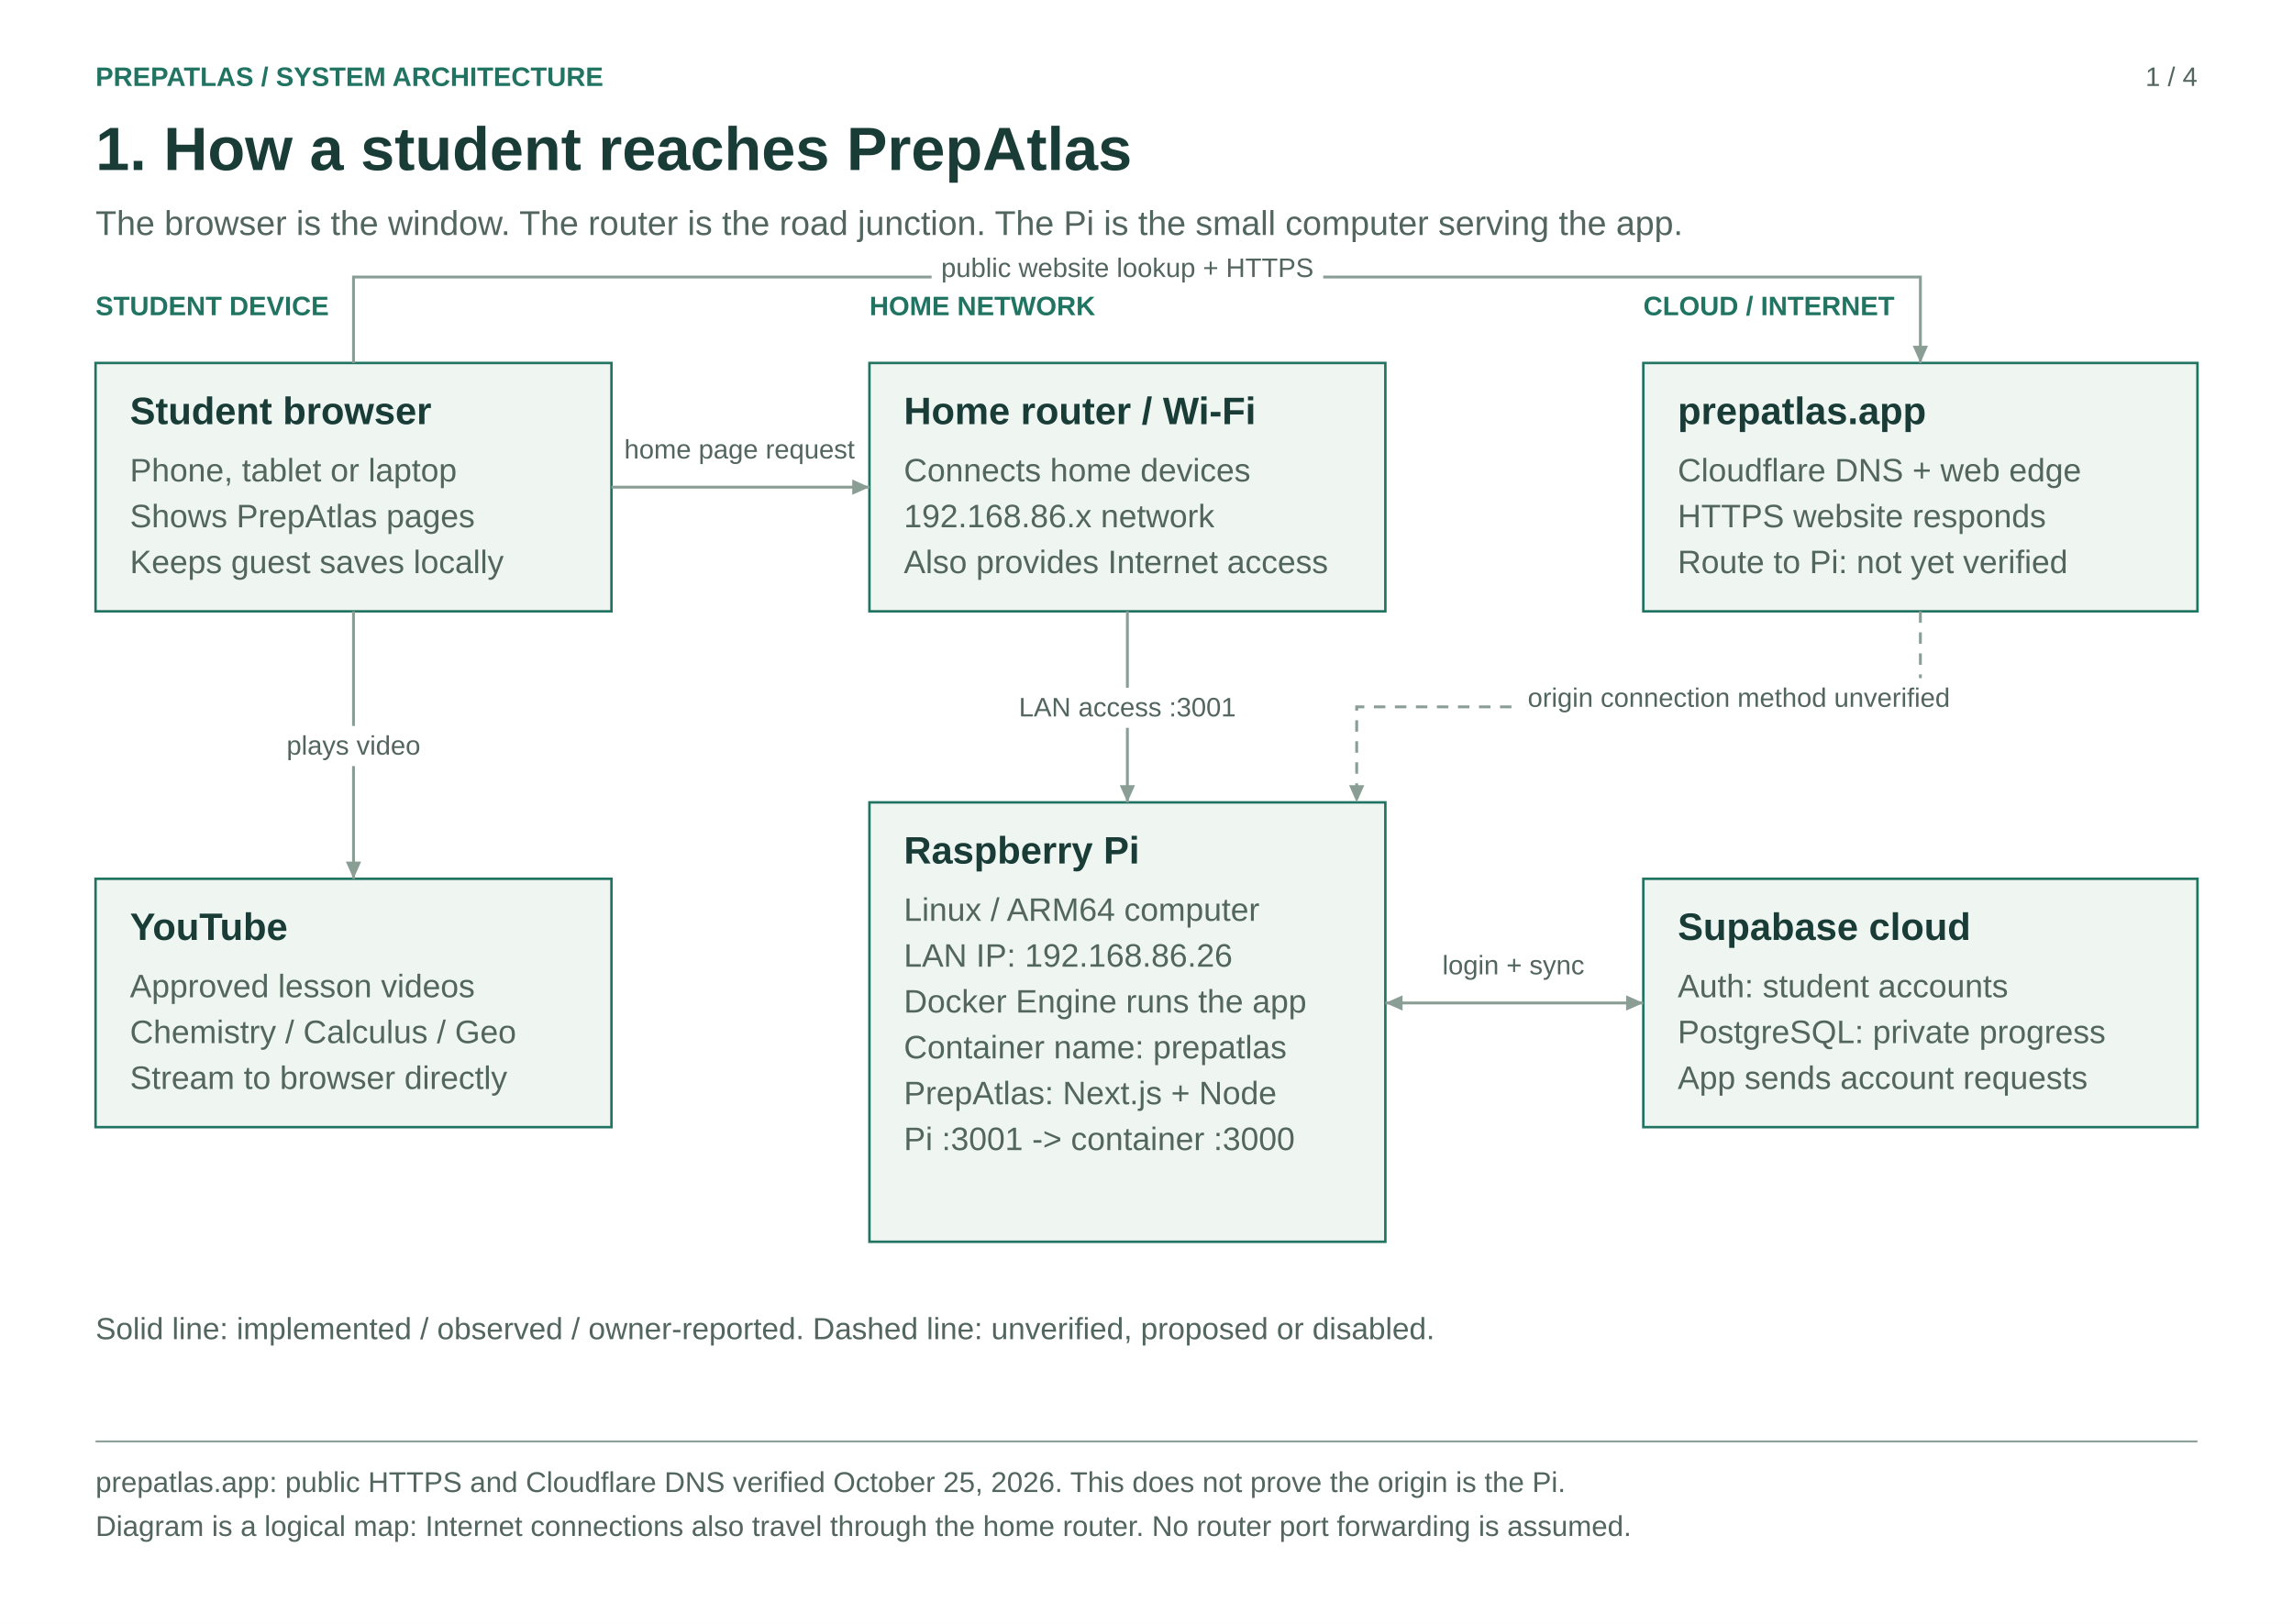
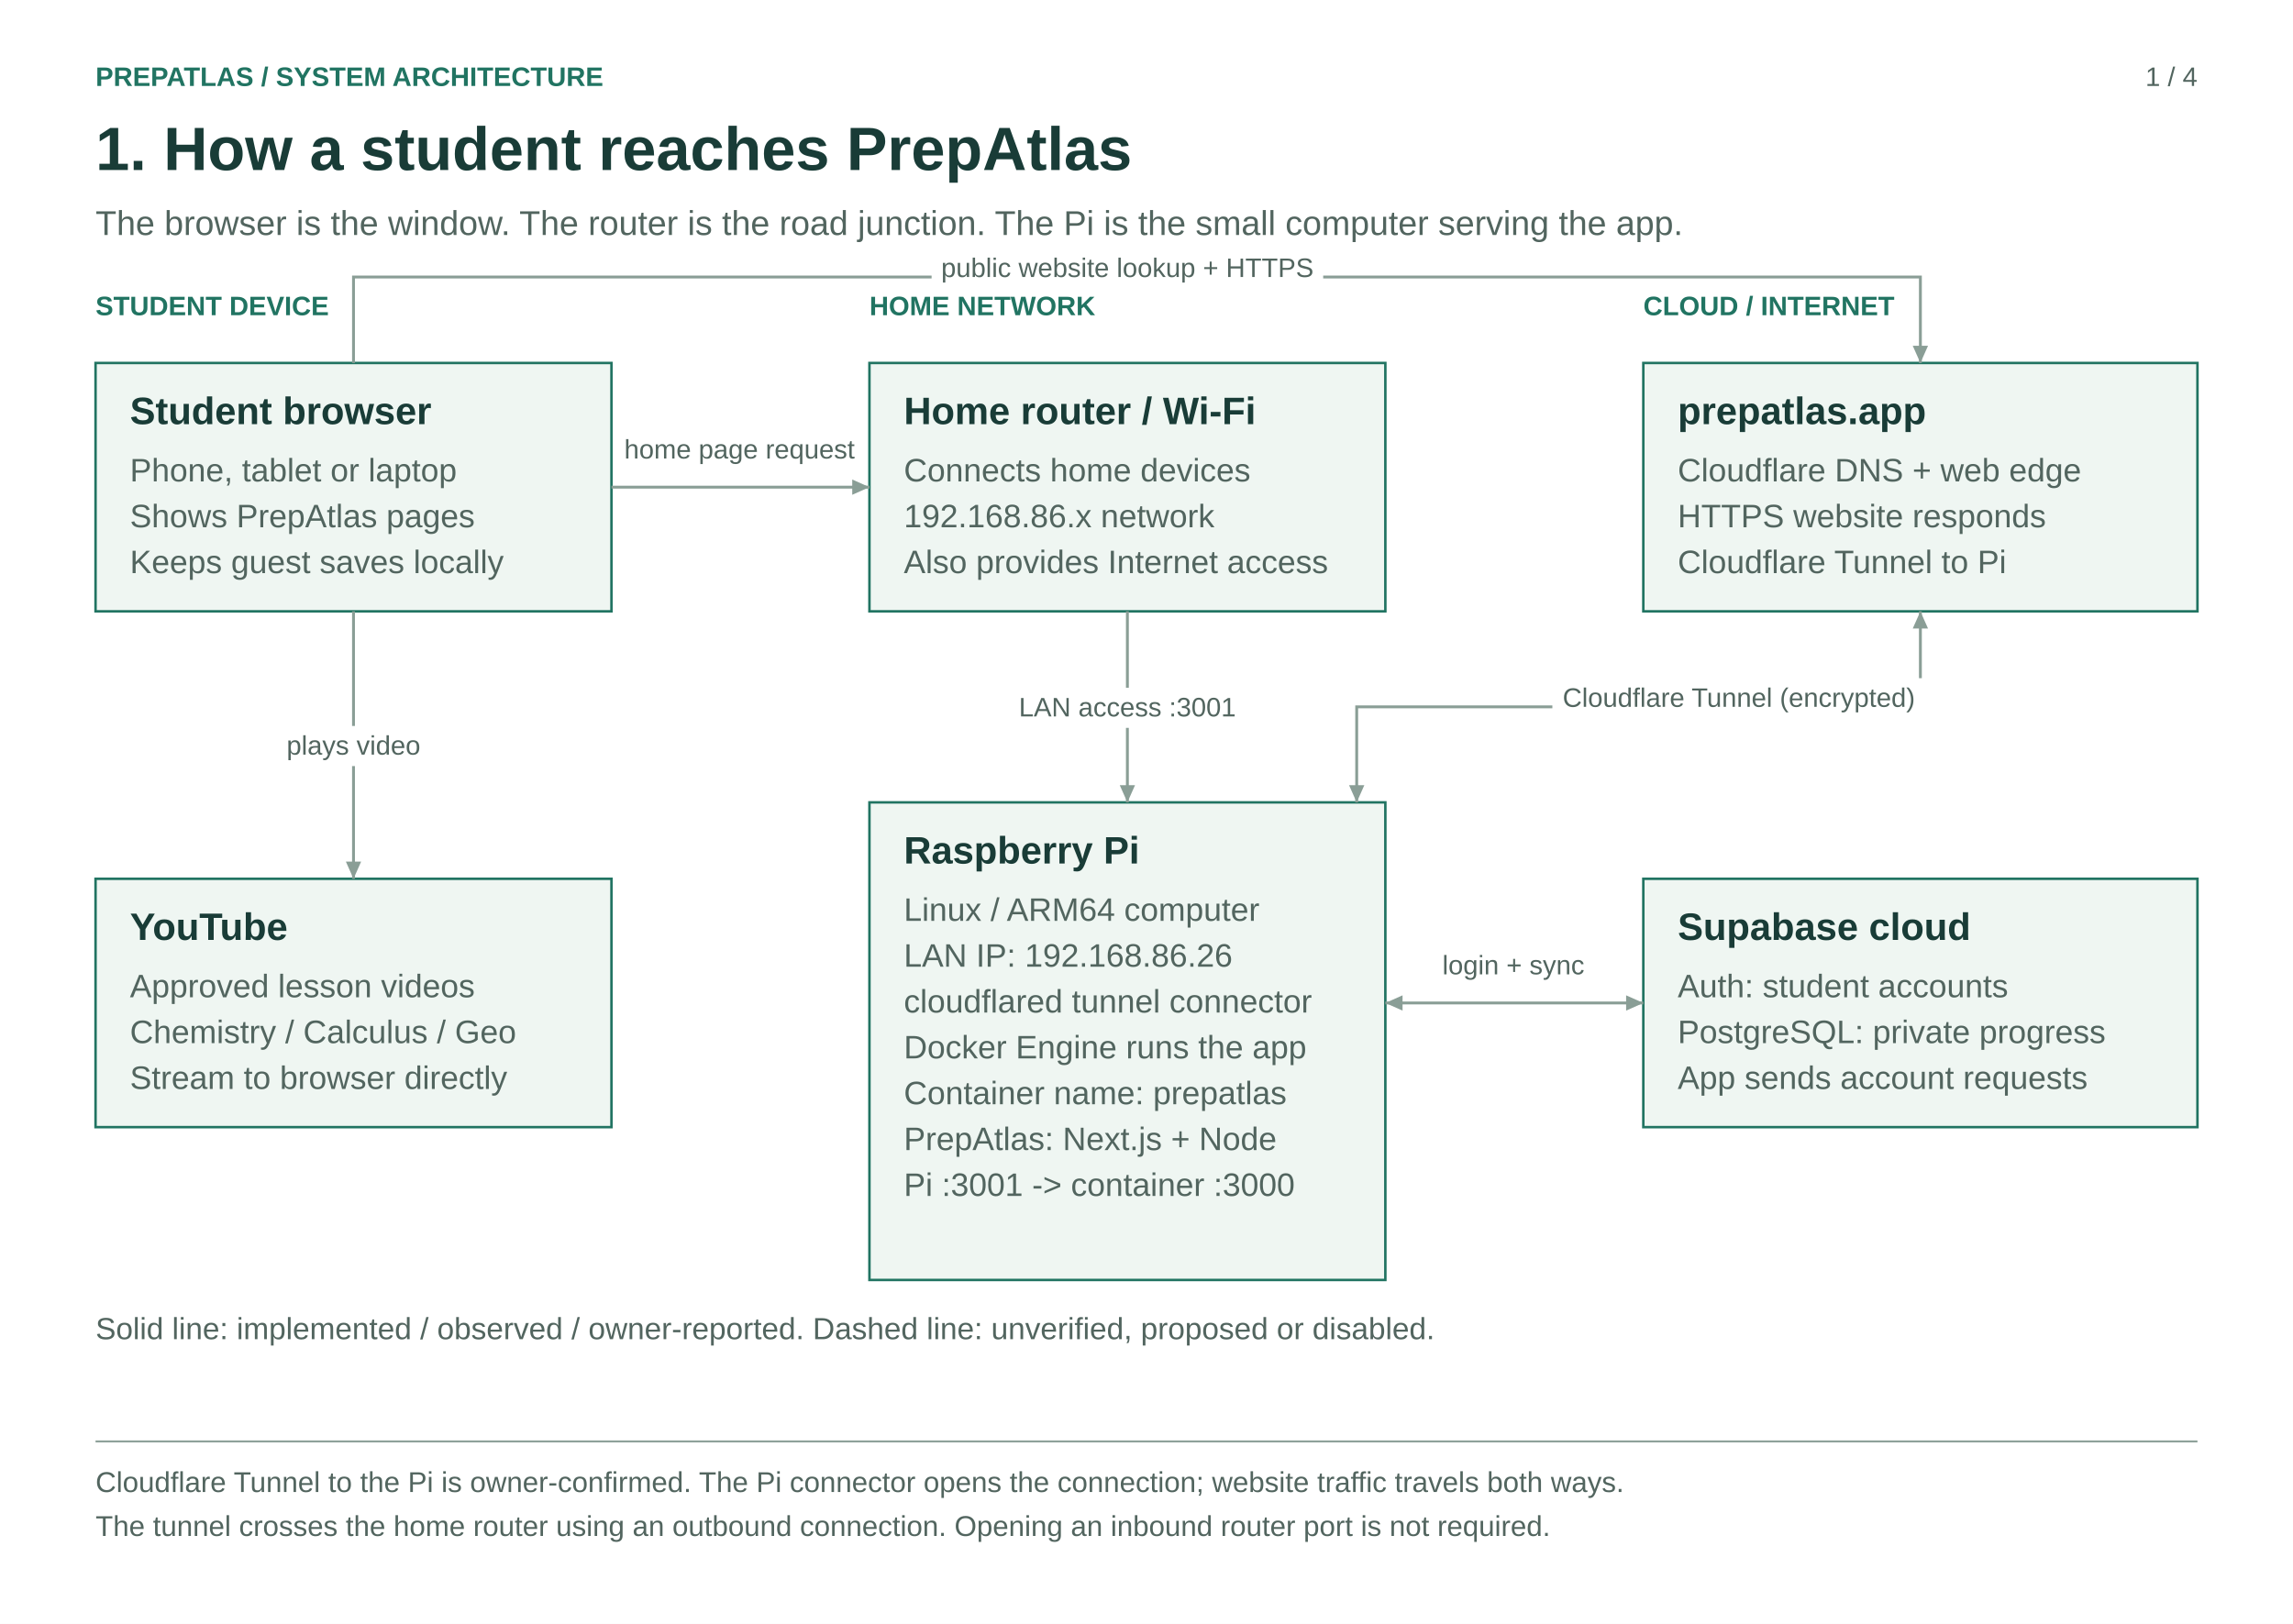
<svg xmlns="http://www.w3.org/2000/svg" width="1200" height="850" viewBox="0 0 1200 850" role="img" aria-labelledby="title desc">
  <rect x="0" y="0" width="1200" height="850" fill="#FFFFFF" stroke="none" stroke-width="1.3" />
  <text x="50" y="45" font-family="Arial,Helvetica,sans-serif" font-size="14" font-weight="700" text-anchor="start" fill="#217462">PREPATLAS / SYSTEM ARCHITECTURE</text>
  <text x="50" y="89" font-family="Arial,Helvetica,sans-serif" font-size="32" font-weight="700" text-anchor="start" fill="#193C37">1. How a student reaches PrepAtlas</text>
  <text x="50" y="123" font-family="Arial,Helvetica,sans-serif" font-size="18" font-weight="400" text-anchor="start" fill="#52655F">The browser is the window. The router is the road junction. The Pi is the small computer serving the app.</text>
  <text x="50" y="165" font-family="Arial,Helvetica,sans-serif" font-size="14" font-weight="700" text-anchor="start" fill="#217462">STUDENT DEVICE</text>
  <text x="455" y="165" font-family="Arial,Helvetica,sans-serif" font-size="14" font-weight="700" text-anchor="start" fill="#217462">HOME NETWORK</text>
  <text x="860" y="165" font-family="Arial,Helvetica,sans-serif" font-size="14" font-weight="700" text-anchor="start" fill="#217462">CLOUD / INTERNET</text>
  <rect x="50" y="190" width="270" height="130" fill="#EFF6F2" stroke="#217462" stroke-width="1.3" />
  <text x="68" y="222" font-family="Arial,Helvetica,sans-serif" font-size="20" font-weight="700" text-anchor="start" fill="#193C37">Student browser</text>
  <text x="68" y="252" font-family="Arial,Helvetica,sans-serif" font-size="17" font-weight="400" text-anchor="start" fill="#52655F">Phone, tablet or laptop</text>
  <text x="68" y="276" font-family="Arial,Helvetica,sans-serif" font-size="17" font-weight="400" text-anchor="start" fill="#52655F">Shows PrepAtlas pages</text>
  <text x="68" y="300" font-family="Arial,Helvetica,sans-serif" font-size="17" font-weight="400" text-anchor="start" fill="#52655F">Keeps guest saves locally</text>
  <rect x="455" y="190" width="270" height="130" fill="#EFF6F2" stroke="#217462" stroke-width="1.3" />
  <text x="473" y="222" font-family="Arial,Helvetica,sans-serif" font-size="20" font-weight="700" text-anchor="start" fill="#193C37">Home router / Wi-Fi</text>
  <text x="473" y="252" font-family="Arial,Helvetica,sans-serif" font-size="17" font-weight="400" text-anchor="start" fill="#52655F">Connects home devices</text>
  <text x="473" y="276" font-family="Arial,Helvetica,sans-serif" font-size="17" font-weight="400" text-anchor="start" fill="#52655F">192.168.86.x network</text>
  <text x="473" y="300" font-family="Arial,Helvetica,sans-serif" font-size="17" font-weight="400" text-anchor="start" fill="#52655F">Also provides Internet access</text>
  <rect x="860" y="190" width="290" height="130" fill="#EFF6F2" stroke="#217462" stroke-width="1.3" />
  <text x="878" y="222" font-family="Arial,Helvetica,sans-serif" font-size="20" font-weight="700" text-anchor="start" fill="#193C37">prepatlas.app</text>
  <text x="878" y="252" font-family="Arial,Helvetica,sans-serif" font-size="17" font-weight="400" text-anchor="start" fill="#52655F">Cloudflare DNS + web edge</text>
  <text x="878" y="276" font-family="Arial,Helvetica,sans-serif" font-size="17" font-weight="400" text-anchor="start" fill="#52655F">HTTPS website responds</text>
-   <text x="878" y="300" font-family="Arial,Helvetica,sans-serif" font-size="17" font-weight="400" text-anchor="start" fill="#52655F">Route to Pi: not yet verified</text>
-   <rect x="455" y="420" width="270" height="230" fill="#EFF6F2" stroke="#217462" stroke-width="1.3" />
+   <text x="878" y="300" font-family="Arial,Helvetica,sans-serif" font-size="17" font-weight="400" text-anchor="start" fill="#52655F">Cloudflare Tunnel to Pi</text>
+   <rect x="455" y="420" width="270" height="250" fill="#EFF6F2" stroke="#217462" stroke-width="1.3" />
  <text x="473" y="452" font-family="Arial,Helvetica,sans-serif" font-size="20" font-weight="700" text-anchor="start" fill="#193C37">Raspberry Pi</text>
  <text x="473" y="482" font-family="Arial,Helvetica,sans-serif" font-size="17" font-weight="400" text-anchor="start" fill="#52655F">Linux / ARM64 computer</text>
  <text x="473" y="506" font-family="Arial,Helvetica,sans-serif" font-size="17" font-weight="400" text-anchor="start" fill="#52655F">LAN IP: 192.168.86.26</text>
-   <text x="473" y="530" font-family="Arial,Helvetica,sans-serif" font-size="17" font-weight="400" text-anchor="start" fill="#52655F">Docker Engine runs the app</text>
-   <text x="473" y="554" font-family="Arial,Helvetica,sans-serif" font-size="17" font-weight="400" text-anchor="start" fill="#52655F">Container name: prepatlas</text>
-   <text x="473" y="578" font-family="Arial,Helvetica,sans-serif" font-size="17" font-weight="400" text-anchor="start" fill="#52655F">PrepAtlas: Next.js + Node</text>
-   <text x="473" y="602" font-family="Arial,Helvetica,sans-serif" font-size="17" font-weight="400" text-anchor="start" fill="#52655F">Pi :3001 -&gt; container :3000</text>
+   <text x="473" y="530" font-family="Arial,Helvetica,sans-serif" font-size="17" font-weight="400" text-anchor="start" fill="#52655F">cloudflared tunnel connector</text>
+   <text x="473" y="554" font-family="Arial,Helvetica,sans-serif" font-size="17" font-weight="400" text-anchor="start" fill="#52655F">Docker Engine runs the app</text>
+   <text x="473" y="578" font-family="Arial,Helvetica,sans-serif" font-size="17" font-weight="400" text-anchor="start" fill="#52655F">Container name: prepatlas</text>
+   <text x="473" y="602" font-family="Arial,Helvetica,sans-serif" font-size="17" font-weight="400" text-anchor="start" fill="#52655F">PrepAtlas: Next.js + Node</text>
+   <text x="473" y="626" font-family="Arial,Helvetica,sans-serif" font-size="17" font-weight="400" text-anchor="start" fill="#52655F">Pi :3001 -&gt; container :3000</text>
  <rect x="50" y="460" width="270" height="130" fill="#EFF6F2" stroke="#217462" stroke-width="1.3" />
  <text x="68" y="492" font-family="Arial,Helvetica,sans-serif" font-size="20" font-weight="700" text-anchor="start" fill="#193C37">YouTube</text>
  <text x="68" y="522" font-family="Arial,Helvetica,sans-serif" font-size="17" font-weight="400" text-anchor="start" fill="#52655F">Approved lesson videos</text>
  <text x="68" y="546" font-family="Arial,Helvetica,sans-serif" font-size="17" font-weight="400" text-anchor="start" fill="#52655F">Chemistry / Calculus / Geo</text>
  <text x="68" y="570" font-family="Arial,Helvetica,sans-serif" font-size="17" font-weight="400" text-anchor="start" fill="#52655F">Stream to browser directly</text>
  <rect x="860" y="460" width="290" height="130" fill="#EFF6F2" stroke="#217462" stroke-width="1.3" />
  <text x="878" y="492" font-family="Arial,Helvetica,sans-serif" font-size="20" font-weight="700" text-anchor="start" fill="#193C37">Supabase cloud</text>
  <text x="878" y="522" font-family="Arial,Helvetica,sans-serif" font-size="17" font-weight="400" text-anchor="start" fill="#52655F">Auth: student accounts</text>
  <text x="878" y="546" font-family="Arial,Helvetica,sans-serif" font-size="17" font-weight="400" text-anchor="start" fill="#52655F">PostgreSQL: private progress</text>
  <text x="878" y="570" font-family="Arial,Helvetica,sans-serif" font-size="17" font-weight="400" text-anchor="start" fill="#52655F">App sends account requests</text>
  <polyline points="320,255 455,255" fill="none" stroke="#8A9E96" stroke-width="1.5" />
  <polygon points="455,255 446.0,251.0 446.0,259.0" fill="#8A9E96" />
  <rect x="321.68" y="225" width="130.641" height="21" fill="#FFFFFF" stroke="none" stroke-width="1.3" />
  <text x="387" y="240" font-family="Arial,Helvetica,sans-serif" font-size="14" font-weight="400" text-anchor="middle" fill="#52655F">home page request</text>
  <polyline points="590,320 590,420" fill="none" stroke="#8A9E96" stroke-width="1.5" />
  <polygon points="590,420 594.0,411.0 586.0,411.0" fill="#8A9E96" />
  <rect x="528.19" y="360" width="123.62" height="21" fill="#FFFFFF" stroke="none" stroke-width="1.3" />
  <text x="590" y="375" font-family="Arial,Helvetica,sans-serif" font-size="14" font-weight="400" text-anchor="middle" fill="#52655F">LAN access :3001</text>
  <polyline points="185,190 185,145 1005,145 1005,190" fill="none" stroke="#8A9E96" stroke-width="1.5" />
  <polygon points="1005,190 1009.0,181.0 1001.0,181.0" fill="#8A9E96" />
  <rect x="487.537" y="130" width="204.927" height="21" fill="#FFFFFF" stroke="none" stroke-width="1.3" />
  <text x="590" y="145" font-family="Arial,Helvetica,sans-serif" font-size="14" font-weight="400" text-anchor="middle" fill="#52655F">public website lookup + HTTPS</text>
-   <polyline points="1005,320 1005,370 710,370 710,420" fill="none" stroke="#8A9E96" stroke-width="1.5" stroke-dasharray="6 5" />
+   <polyline points="710,420 710,370 1005,370 1005,320" fill="none" stroke="#8A9E96" stroke-width="1.5" />
+   <polygon points="1005,320 1001.0,329.0 1009.0,329.0" fill="#8A9E96" />
  <polygon points="710,420 714.0,411.0 706.0,411.0" fill="#8A9E96" />
-   <rect x="794.487" y="355" width="231.026" height="21" fill="#FFFFFF" stroke="none" stroke-width="1.3" />
-   <text x="910" y="370" font-family="Arial,Helvetica,sans-serif" font-size="14" font-weight="400" text-anchor="middle" fill="#52655F">origin connection method unverified</text>
+   <rect x="812.397" y="355" width="195.206" height="21" fill="#FFFFFF" stroke="none" stroke-width="1.3" />
+   <text x="910" y="370" font-family="Arial,Helvetica,sans-serif" font-size="14" font-weight="400" text-anchor="middle" fill="#52655F">Cloudflare Tunnel (encrypted)</text>
  <polyline points="185,320 185,460" fill="none" stroke="#8A9E96" stroke-width="1.5" />
  <polygon points="185,460 189.0,451.0 181.0,451.0" fill="#8A9E96" />
  <rect x="144.979" y="380" width="80.041" height="21" fill="#FFFFFF" stroke="none" stroke-width="1.3" />
  <text x="185" y="395" font-family="Arial,Helvetica,sans-serif" font-size="14" font-weight="400" text-anchor="middle" fill="#52655F">plays video</text>
  <polyline points="725,525 860,525" fill="none" stroke="#8A9E96" stroke-width="1.5" />
  <polygon points="860,525 851.0,521.0 851.0,529.0" fill="#8A9E96" />
  <polygon points="725,525 734.0,529.0 734.0,521.0" fill="#8A9E96" />
  <rect x="749.84" y="495" width="84.32" height="21" fill="#FFFFFF" stroke="none" stroke-width="1.3" />
  <text x="792" y="510" font-family="Arial,Helvetica,sans-serif" font-size="14" font-weight="400" text-anchor="middle" fill="#52655F">login + sync</text>
  <text x="50" y="701" font-family="Arial,Helvetica,sans-serif" font-size="16" font-weight="400" text-anchor="start" fill="#52655F">Solid line: implemented / observed / owner-reported. Dashed line: unverified, proposed or disabled.</text>
  <rect x="50" y="754" width="1100" height="1" fill="#8A9E96" stroke="none" stroke-width="1.3" />
-   <text x="50" y="781" font-family="Arial,Helvetica,sans-serif" font-size="15" font-weight="400" text-anchor="start" fill="#52655F">prepatlas.app: public HTTPS and Cloudflare DNS verified October 25, 2026. This does not prove the origin is the Pi.</text>
-   <text x="50" y="804" font-family="Arial,Helvetica,sans-serif" font-size="15" font-weight="400" text-anchor="start" fill="#52655F">Diagram is a logical map: Internet connections also travel through the home router. No router port forwarding is assumed.</text>
+   <text x="50" y="781" font-family="Arial,Helvetica,sans-serif" font-size="15" font-weight="400" text-anchor="start" fill="#52655F">Cloudflare Tunnel to the Pi is owner-confirmed. The Pi connector opens the connection; website traffic travels both ways.</text>
+   <text x="50" y="804" font-family="Arial,Helvetica,sans-serif" font-size="15" font-weight="400" text-anchor="start" fill="#52655F">The tunnel crosses the home router using an outbound connection. Opening an inbound router port is not required.</text>
  <text x="1150" y="45" font-family="Arial,Helvetica,sans-serif" font-size="14" font-weight="400" text-anchor="end" fill="#52655F">1 / 4</text>
</svg>
